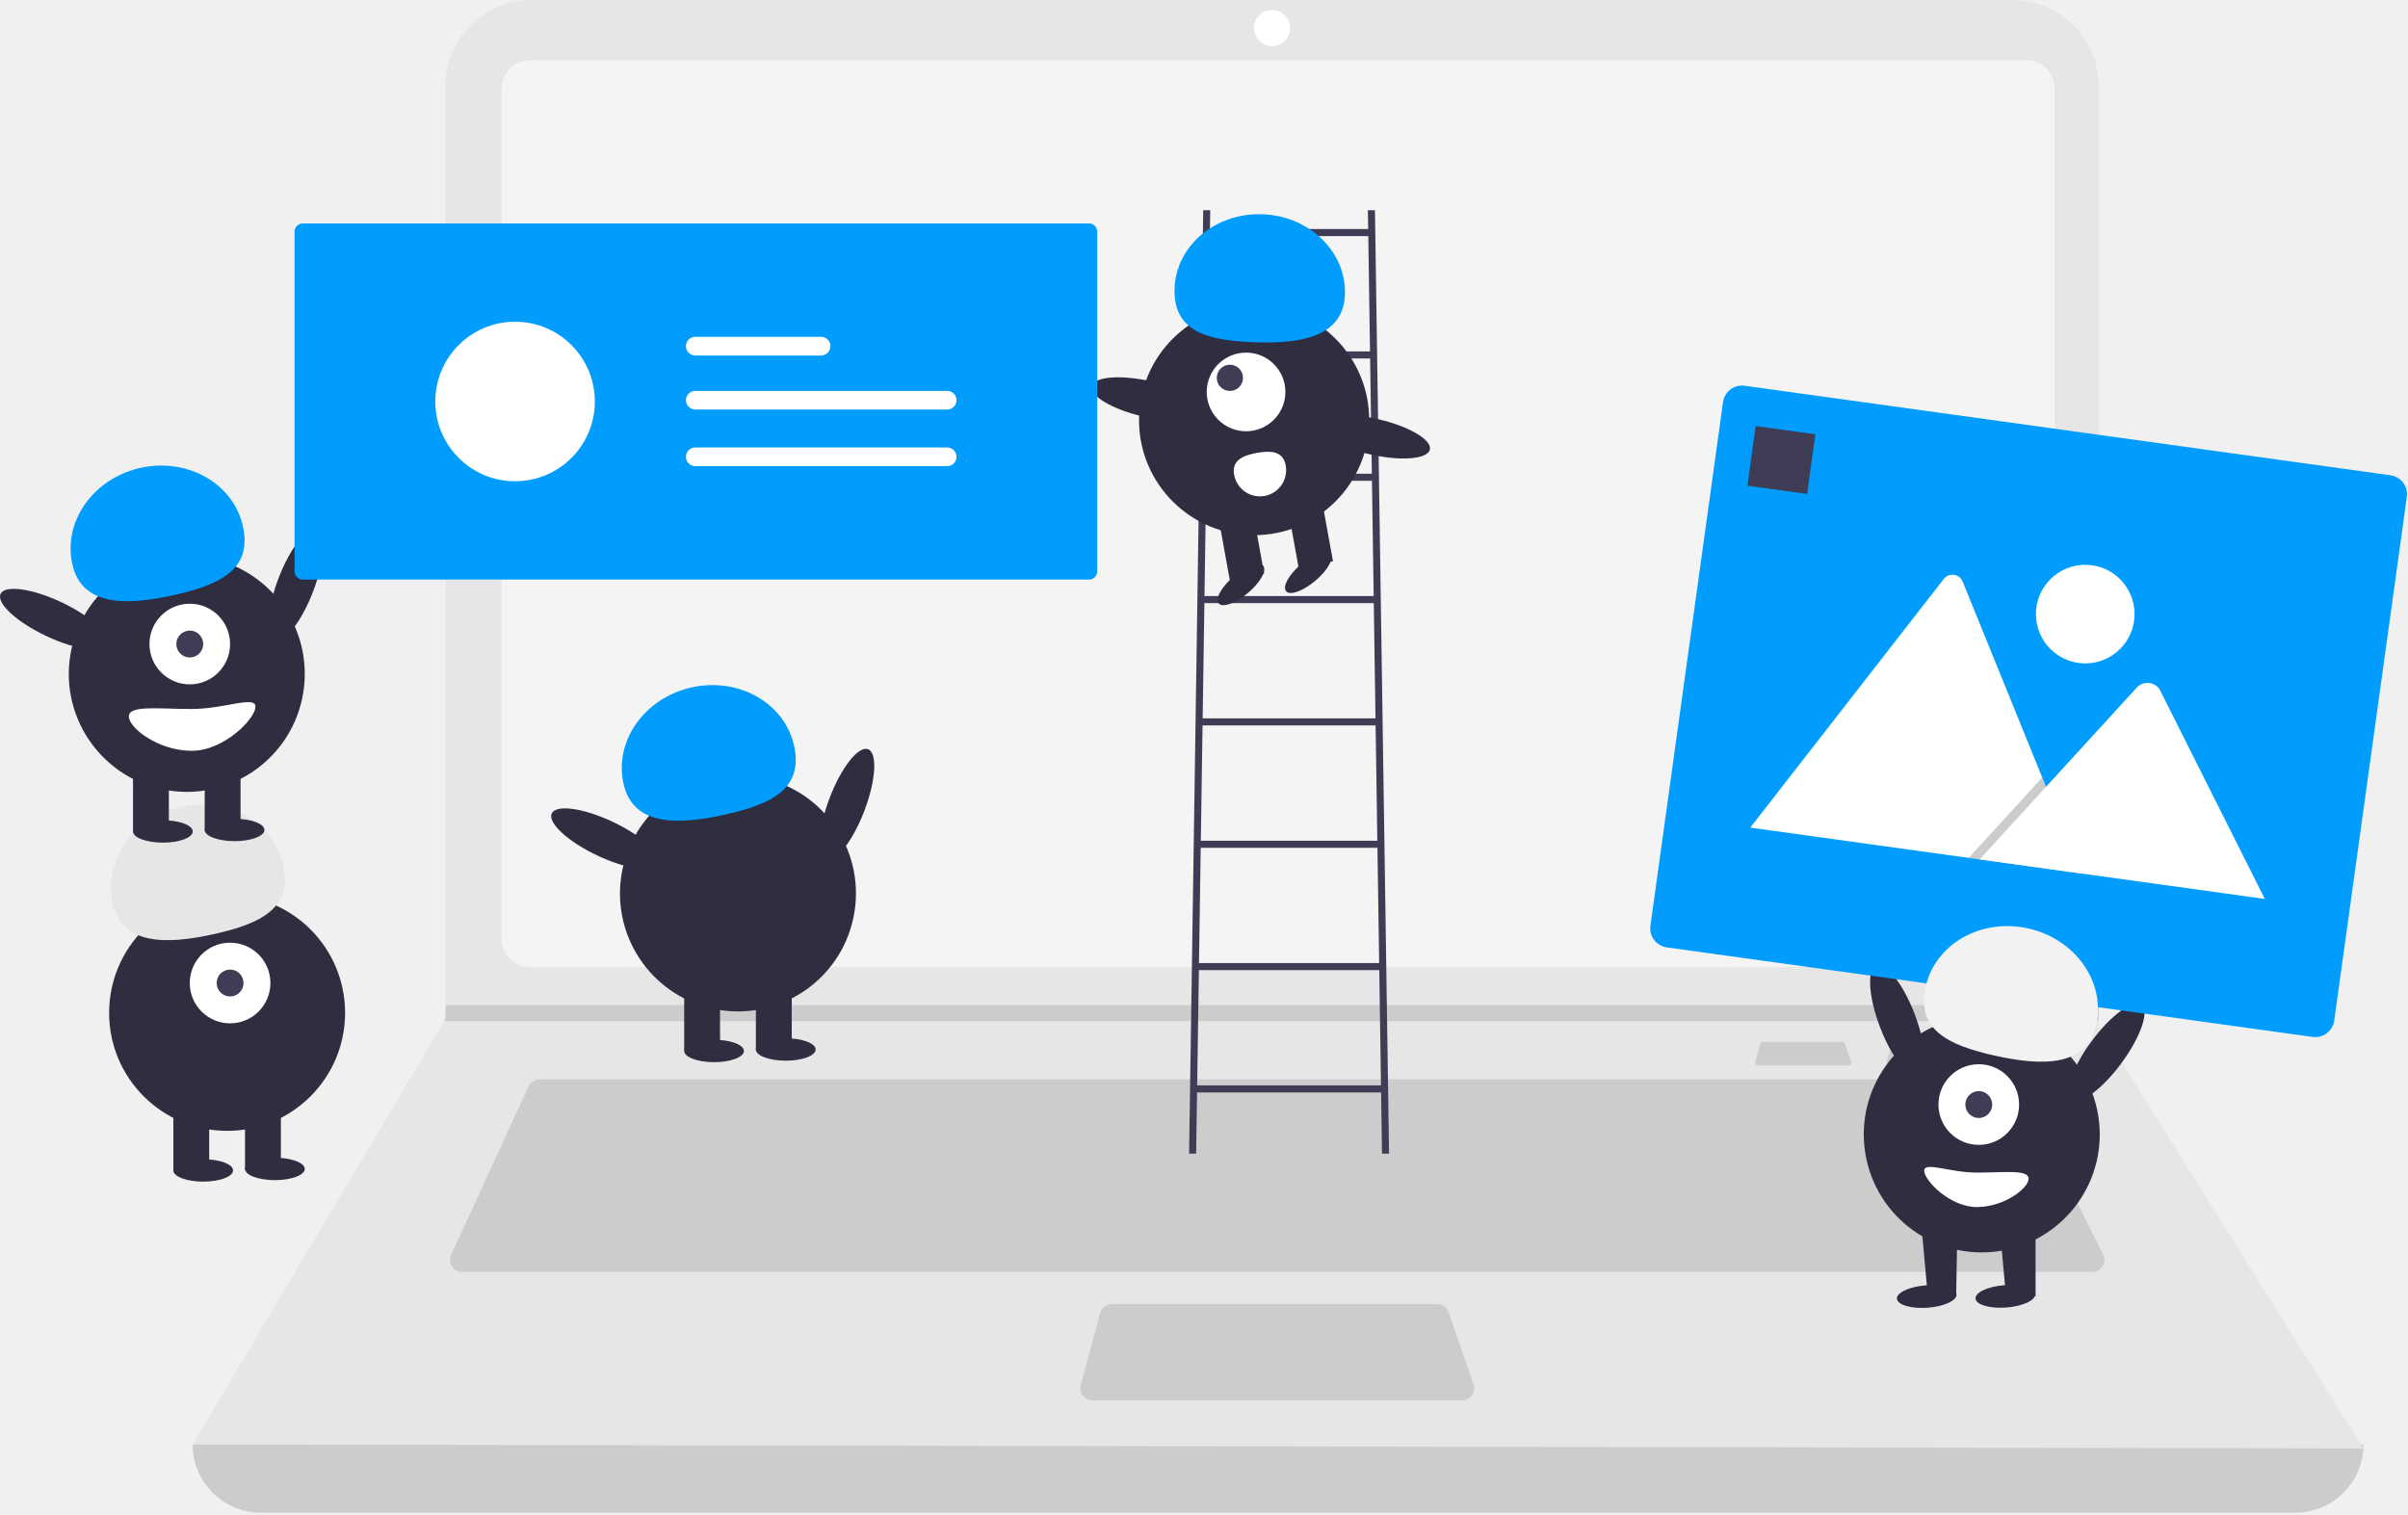
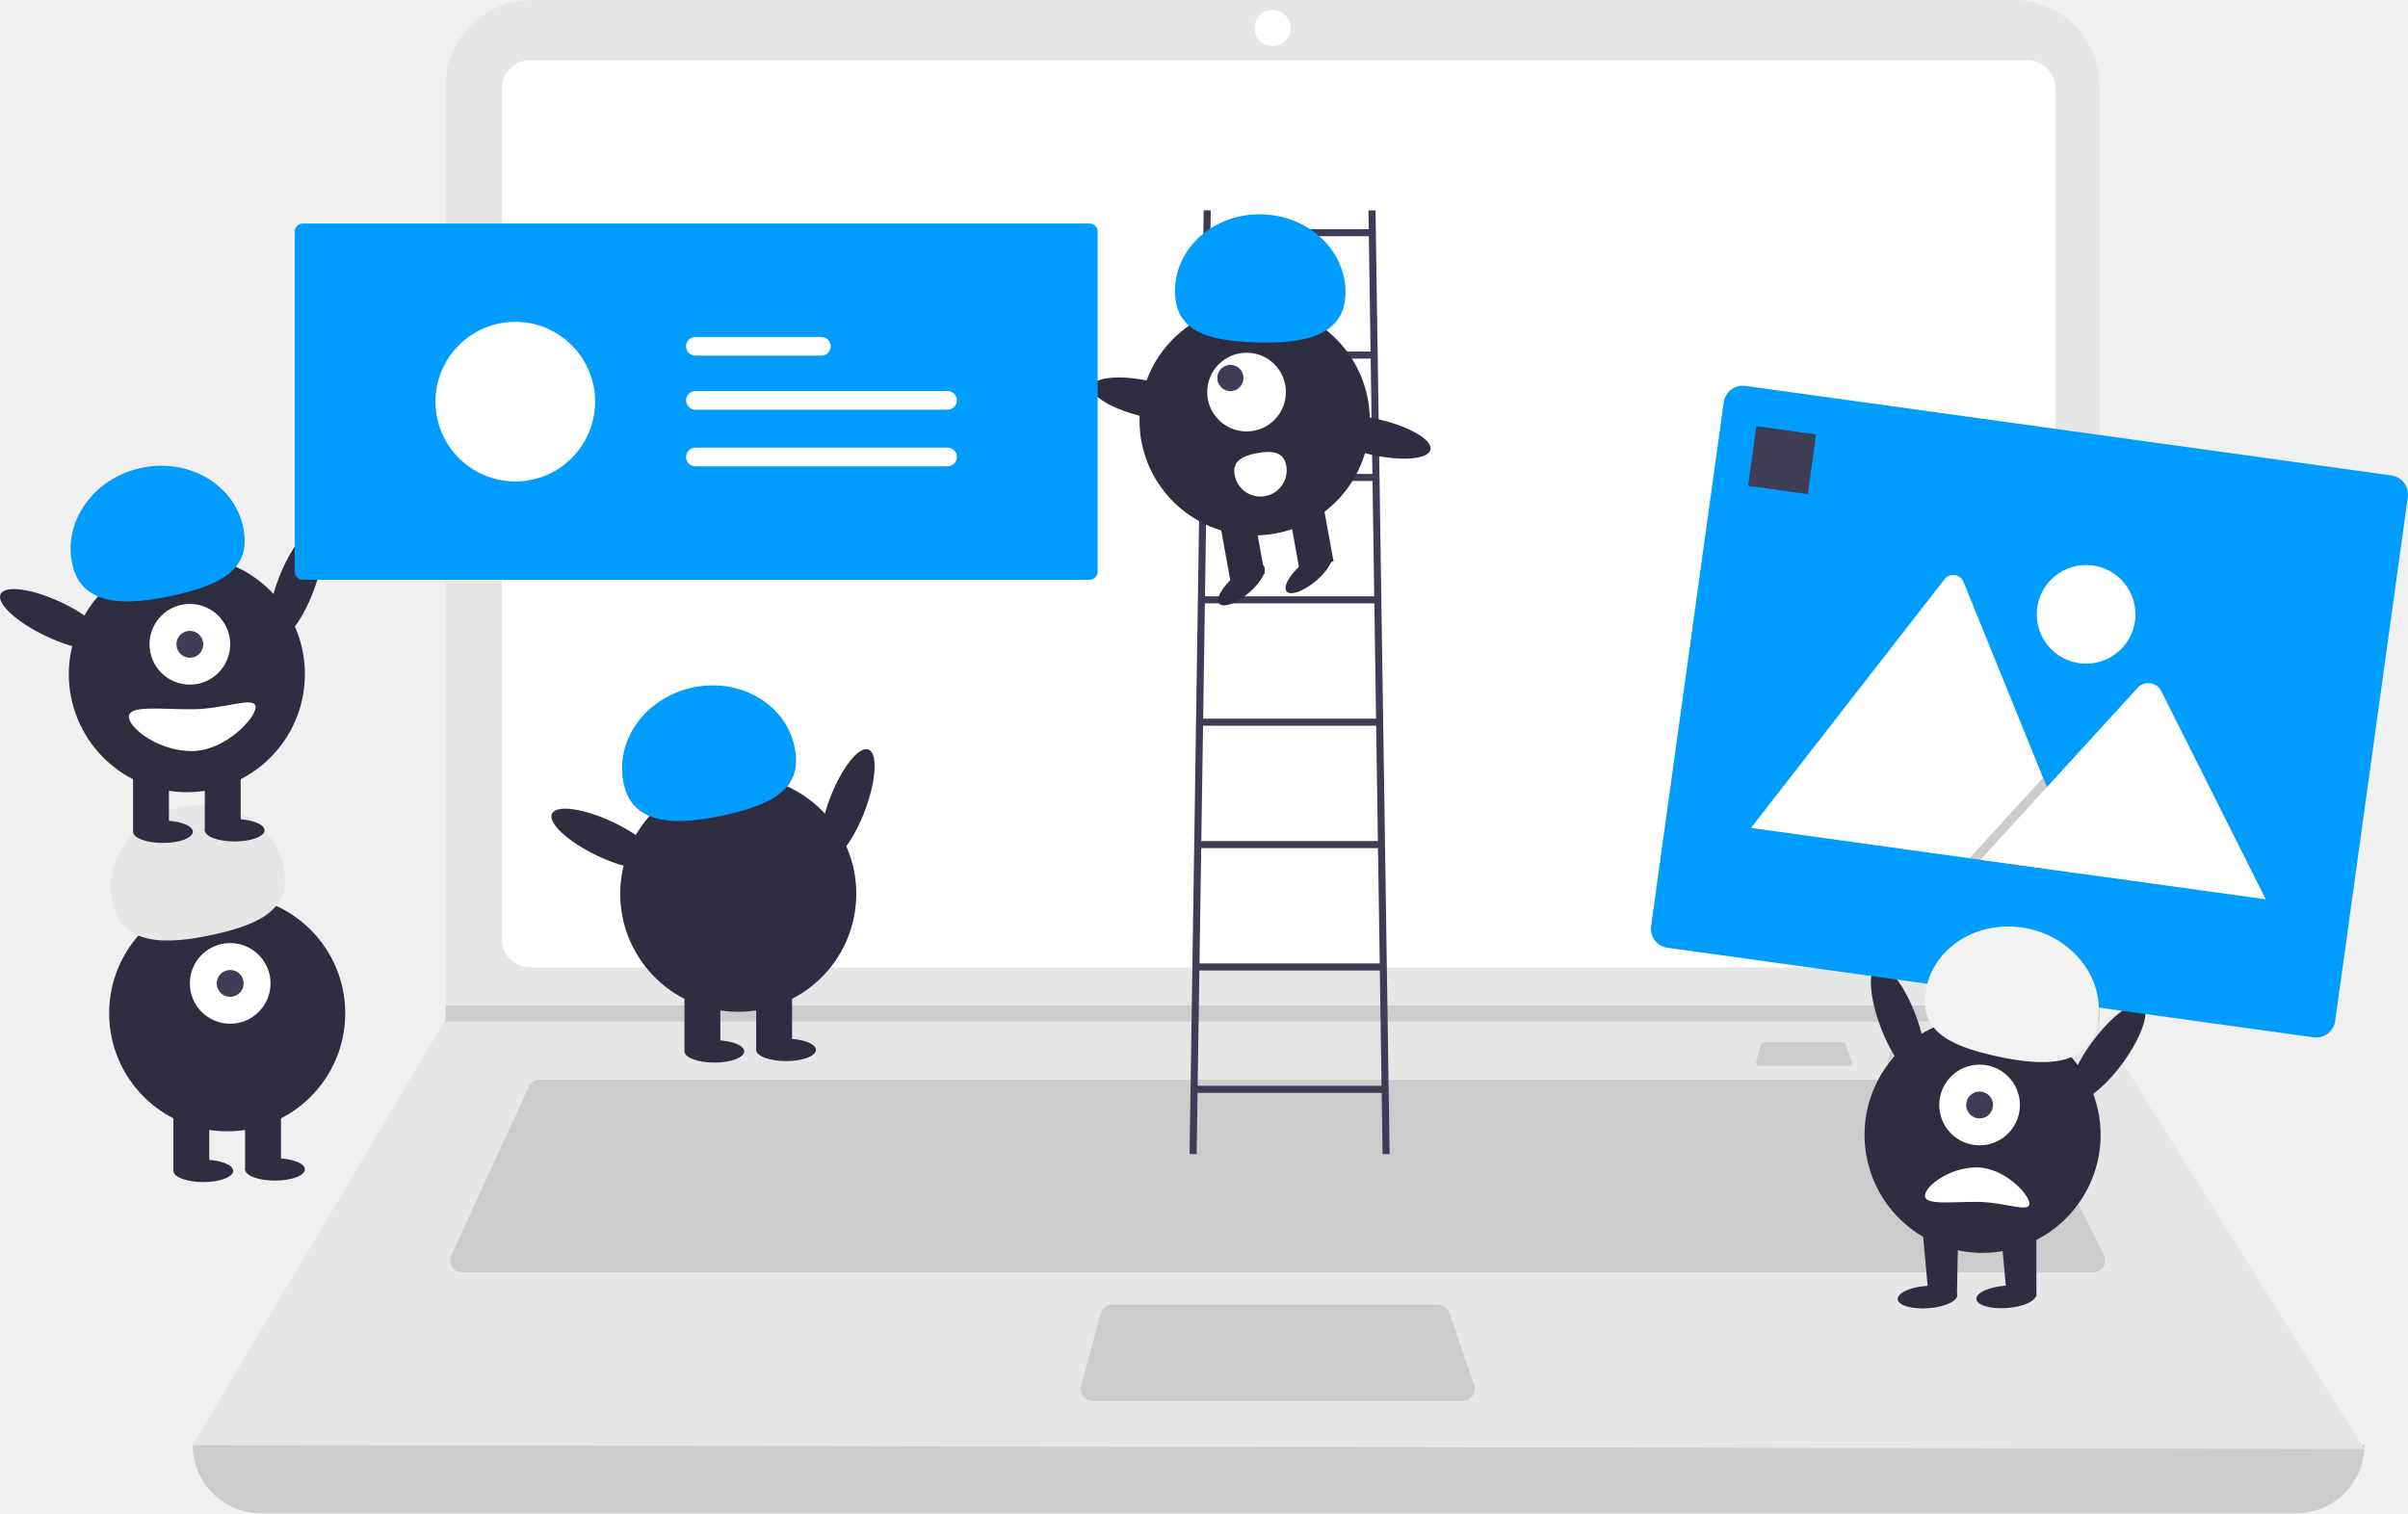
- <svg xmlns="http://www.w3.org/2000/svg" width="879px" height="553px" viewBox="0 0 879 553" version="1.1">
-   <g id="Page-1" stroke="none" stroke-width="1" fill="none" fill-rule="evenodd">
-     <g id="undraw-content-team" transform="translate(-3, 0)">
-       <rect id="Rectangle" fill-opacity="0.25" fill="#FFFFFF" x="180" y="16" width="579" height="343" rx="20" />
-       <path d="M840.863,552.215 L98.229,552.215 C84.477,552.215 73.328,541.066 73.328,527.314 L73.328,527.314 C342.533,496.027 606.678,496.027 865.764,527.314 L865.764,527.314 C865.764,541.066 854.615,552.215 840.863,552.215 Z" id="Path" fill="#CCCCCC" fill-rule="nonzero" />
-       <path d="M865.764,528.779 L73.328,527.314 L165.169,372.782 L165.608,372.049 L165.608,31.478 C165.608,23.129 168.924,15.122 174.827,9.219 C180.731,3.315 188.737,-0.001 197.086,2.84217094e-14 L737.612,2.84217094e-14 C745.961,-0.001 753.967,3.315 759.871,9.219 C765.774,15.122 769.09,23.129 769.09,31.478 L769.09,374.393 L865.764,528.779 Z M196.368,21.971 C190.708,21.978 186.121,26.565 186.115,32.225 L186.115,342.754 C186.122,348.414 190.708,353.001 196.368,353.007 L742.724,353.007 C748.384,353 752.97,348.414 752.977,342.754 L752.977,32.225 C752.971,26.565 748.384,21.978 742.724,21.971 L196.368,21.971 Z" id="Combined-Shape" fill="#E6E6E6" fill-rule="nonzero" />
-       <path d="M199.959,394.021 C198.244,394.023 196.686,395.021 195.967,396.578 L167.668,458.098 C167.042,459.459 167.152,461.044 167.959,462.305 C168.767,463.566 170.162,464.329 171.659,464.329 L766.771,464.329 C768.294,464.329 769.708,463.54 770.508,462.245 C771.309,460.949 771.381,459.331 770.7,457.969 L739.94,396.449 C739.2,394.957 737.676,394.016 736.011,394.021 L199.959,394.021 Z" id="Path" fill="#CCCCCC" fill-rule="nonzero" />
-       <circle id="Oval" fill="#FFFFFF" fill-rule="nonzero" cx="467.349" cy="10.253" r="6.591" />
-       <path d="M408.854,476.047 C406.869,476.05 405.131,477.382 404.612,479.299 L397.513,505.664 C397.158,506.984 397.437,508.395 398.268,509.48 C399.1,510.565 400.389,511.201 401.756,511.201 L536.753,511.201 C538.175,511.201 539.508,510.514 540.333,509.356 C541.157,508.198 541.37,506.713 540.905,505.37 L531.778,479.004 C531.165,477.235 529.499,476.048 527.626,476.047 L408.854,476.047 Z" id="Path" fill="#CCCCCC" fill-rule="nonzero" />
-       <polygon id="Path" fill="#CCCCCC" fill-rule="nonzero" points="769.09 366.922 769.09 372.782 165.169 372.782 165.623 372.049 165.623 366.922" />
-       <path d="M694.547,380.344 C694.064,380.345 693.64,380.669 693.514,381.136 L691.786,387.556 C691.699,387.878 691.767,388.221 691.969,388.485 C692.172,388.75 692.486,388.905 692.819,388.905 L725.693,388.905 C726.039,388.905 726.364,388.737 726.564,388.455 C726.765,388.173 726.817,387.811 726.704,387.484 L724.481,381.064 C724.332,380.633 723.926,380.344 723.47,380.344 L694.547,380.344 Z" id="Path" fill="#CCCCCC" fill-rule="nonzero" />
-       <path d="M646.547,380.344 C646.064,380.345 645.64,380.669 645.514,381.136 L643.786,387.556 C643.699,387.878 643.767,388.221 643.969,388.485 C644.172,388.75 644.486,388.905 644.819,388.905 L677.693,388.905 C678.039,388.905 678.364,388.737 678.564,388.455 C678.765,388.173 678.817,387.811 678.704,387.484 L676.481,381.064 C676.332,380.633 675.926,380.344 675.47,380.344 L646.547,380.344 Z" id="Path" fill="#CCCCCC" fill-rule="nonzero" />
-       <path d="M507.481,421.14 L510.058,421.14 L504.905,76.751 L502.328,76.751 L502.431,83.622 L444.684,83.622 L444.787,76.751 L442.211,76.751 L437.058,421.14 L439.634,421.14 L439.968,398.81 L507.147,398.81 L507.481,421.14 Z M503.768,172.94 L443.348,172.94 L443.978,130.857 L503.138,130.857 L503.768,172.94 Z M503.806,175.516 L504.436,217.598 L442.68,217.598 L443.309,175.516 L503.806,175.516 Z M504.474,220.175 L505.104,262.257 L442.012,262.257 L442.641,220.175 L504.474,220.175 Z M505.143,264.834 L505.772,306.916 L441.343,306.916 L441.973,264.834 L505.143,264.834 Z M505.811,309.493 L506.44,351.575 L440.675,351.575 L441.305,309.493 L505.811,309.493 Z M502.47,86.198 L503.099,128.281 L444.016,128.281 L444.646,86.198 L502.47,86.198 Z M440.007,396.234 L440.637,354.151 L506.479,354.151 L507.109,396.234 L440.007,396.234 Z" id="Shape" fill="#3F3D56" fill-rule="nonzero" />
-       <circle id="Oval" fill="#2F2E41" fill-rule="nonzero" cx="460.794" cy="153.358" r="42.012" />
-       <rect id="Rectangle" fill="#2F2E41" fill-rule="nonzero" transform="translate(481.2635, 194.7793) rotate(-10.26106) translate(-481.2635, -194.7793) " x="474.882" y="183.346" width="12.763" height="22.867" />
-       <rect id="Rectangle" fill="#2F2E41" fill-rule="nonzero" transform="translate(456.1454, 199.3264) rotate(-10.26106) translate(-456.1454, -199.3264) " x="449.764" y="187.893" width="12.763" height="22.867" />
-       <ellipse id="Oval" fill="#2F2E41" fill-rule="nonzero" transform="translate(455.9919, 213.4058) rotate(-40.26106) translate(-455.9919, -213.4058) " cx="455.992" cy="213.406" rx="10.636" ry="3.989" />
-       <ellipse id="Oval" fill="#2F2E41" fill-rule="nonzero" transform="translate(480.5869, 208.9534) rotate(-40.26106) translate(-480.5869, -208.9534) " cx="480.587" cy="208.953" rx="10.636" ry="3.989" />
-       <circle id="Oval" fill="#FFFFFF" fill-rule="nonzero" cx="457.853" cy="143.081" r="14.359" />
-       <circle id="Oval" fill="#3F3D56" fill-rule="nonzero" cx="451.952" cy="137.934" r="4.786" />
-       <path d="M493.936,107.653 C494.568,92.099 481.163,78.925 463.995,78.228 C446.828,77.53 432.399,89.574 431.767,105.127 C431.135,120.681 443.069,124.215 460.236,124.912 C477.404,125.61 493.304,123.206 493.936,107.653 Z" id="Path" fill="#009DFF" fill-rule="nonzero" />
-       <ellipse id="Oval" fill="#2F2E41" fill-rule="nonzero" transform="translate(422.0018, 145.7037) rotate(-77.0899) translate(-422.0018, -145.7037) " cx="422.002" cy="145.704" rx="6.594" ry="21.006" />
-       <ellipse id="Oval" fill="#2F2E41" fill-rule="nonzero" transform="translate(504.4704, 159.4181) rotate(-77.0899) translate(-504.4704, -159.4181) " cx="504.47" cy="159.418" rx="6.594" ry="21.006" />
-       <path d="M472.333,169.914 C472.949,173.28 471.721,176.719 469.113,178.934 C466.504,181.148 462.912,181.802 459.69,180.649 C456.469,179.495 454.108,176.71 453.498,173.343 L453.494,173.325 C452.553,168.122 456.575,166.281 461.777,165.34 C466.979,164.398 471.391,164.712 472.333,169.914 Z" id="Path" fill="#FFFFFF" fill-rule="nonzero" />
-       <ellipse id="Oval" fill="#2F2E41" fill-rule="nonzero" transform="translate(312.1859, 293.6337) rotate(-69.08217) translate(-312.1859, -293.6337) " cx="312.186" cy="293.634" rx="21.534" ry="6.76" />
-       <circle id="Oval" fill="#2F2E41" fill-rule="nonzero" transform="translate(272.3788, 326.1557) rotate(-80.78252) translate(-272.3788, -326.1557) " cx="272.379" cy="326.156" r="43.067" />
-       <rect id="Rectangle" fill="#2F2E41" fill-rule="nonzero" x="252.753" y="359.955" width="13.084" height="23.442" />
-       <rect id="Rectangle" fill="#2F2E41" fill-rule="nonzero" x="278.921" y="359.955" width="13.084" height="23.442" />
-       <ellipse id="Oval" fill="#2F2E41" fill-rule="nonzero" cx="263.656" cy="383.67" rx="10.903" ry="4.089" />
-       <ellipse id="Oval" fill="#2F2E41" fill-rule="nonzero" cx="289.824" cy="383.125" rx="10.903" ry="4.089" />
-       <path d="M230.602,286.104 C227.125,270.531 238.241,254.794 255.431,250.956 C272.621,247.117 289.375,256.631 292.852,272.204 C296.33,287.778 284.937,293.522 267.747,297.36 C250.558,301.199 234.08,301.678 230.602,286.104 Z" id="Path" fill="#009DFF" fill-rule="nonzero" />
-       <ellipse id="Oval" fill="#2F2E41" fill-rule="nonzero" transform="translate(223.8706, 306.1723) rotate(-64.62574) translate(-223.8706, -306.1723) " cx="223.871" cy="306.172" rx="6.76" ry="21.534" />
-       <circle id="Oval" fill="#2F2E41" fill-rule="nonzero" cx="85.901" cy="369.763" r="43.067" />
-       <rect id="Rectangle" fill="#2F2E41" fill-rule="nonzero" x="66.275" y="403.563" width="13.084" height="23.442" />
-       <rect id="Rectangle" fill="#2F2E41" fill-rule="nonzero" x="92.443" y="403.563" width="13.084" height="23.442" />
-       <ellipse id="Oval" fill="#2F2E41" fill-rule="nonzero" cx="77.178" cy="427.277" rx="10.903" ry="4.089" />
-       <ellipse id="Oval" fill="#2F2E41" fill-rule="nonzero" cx="103.346" cy="426.732" rx="10.903" ry="4.089" />
-       <circle id="Oval" fill="#FFFFFF" fill-rule="nonzero" cx="86.991" cy="358.86" r="14.719" />
-       <circle id="Oval" fill="#3F3D56" fill-rule="nonzero" cx="86.991" cy="358.86" r="4.906" />
-       <path d="M44.124,329.712 C40.647,314.138 51.763,298.401 68.953,294.563 C86.143,290.725 102.897,300.238 106.374,315.812 C109.852,331.386 98.459,337.13 81.269,340.968 C64.08,344.806 47.602,345.286 44.124,329.712 Z" id="Path" fill="#E6E6E6" fill-rule="nonzero" />
-       <ellipse id="Oval" fill="#2F2E41" fill-rule="nonzero" transform="translate(110.9887, 213.4908) rotate(-69.08217) translate(-110.9887, -213.4908) " cx="110.989" cy="213.491" rx="21.534" ry="6.76" />
-       <circle id="Oval" fill="#2F2E41" fill-rule="nonzero" transform="translate(71.18157, 246.0128) rotate(-80.78252) translate(-71.18157, -246.0128) " cx="71.182" cy="246.013" r="43.067" />
-       <rect id="Rectangle" fill="#2F2E41" fill-rule="nonzero" x="51.556" y="279.812" width="13.084" height="23.442" />
-       <rect id="Rectangle" fill="#2F2E41" fill-rule="nonzero" x="77.723" y="279.812" width="13.084" height="23.442" />
-       <ellipse id="Oval" fill="#2F2E41" fill-rule="nonzero" cx="62.459" cy="303.527" rx="10.903" ry="4.089" />
-       <ellipse id="Oval" fill="#2F2E41" fill-rule="nonzero" cx="88.627" cy="302.982" rx="10.903" ry="4.089" />
-       <circle id="Oval" fill="#FFFFFF" fill-rule="nonzero" cx="72.272" cy="235.11" r="14.719" />
-       <circle id="Oval" fill="#3F3D56" fill-rule="nonzero" cx="72.272" cy="235.11" r="4.906" />
-       <path d="M29.405,205.961 C25.927,190.388 37.044,174.651 54.233,170.812 C71.423,166.974 88.178,176.488 91.655,192.061 C95.133,207.635 83.74,213.379 66.55,217.217 C49.36,221.056 32.882,221.535 29.405,205.961 Z" id="Path" fill="#009DFF" fill-rule="nonzero" />
-       <ellipse id="Oval" fill="#2F2E41" fill-rule="nonzero" transform="translate(22.6734, 226.0294) rotate(-64.62574) translate(-22.6734, -226.0294) " cx="22.673" cy="226.029" rx="6.76" ry="21.534" />
-       <path d="M50.027,261.55 C50.027,265.765 60.88,274.088 72.924,274.088 C84.967,274.088 96.259,262.221 96.259,258.006 C96.259,253.791 84.967,258.824 72.924,258.824 C60.88,258.824 50.027,257.335 50.027,261.55 Z" id="Path" fill="#FFFFFF" fill-rule="nonzero" />
-       <path d="M113.524,81.569 C111.868,81.57 110.526,82.913 110.524,84.569 L110.524,208.569 C110.526,210.225 111.868,211.567 113.524,211.569 L400.524,211.569 C402.18,211.567 403.522,210.225 403.524,208.569 L403.524,84.569 C403.522,82.913 402.18,81.57 400.524,81.569 L113.524,81.569 Z" id="Path" fill="#009DFF" fill-rule="nonzero" />
-       <circle id="Oval" fill="#FFFFFF" fill-rule="nonzero" cx="191.018" cy="146.569" r="29.121" />
-       <path d="M256.744,142.694 C254.885,142.725 253.394,144.24 253.394,146.099 C253.394,147.958 254.885,149.473 256.744,149.504 L348.689,149.504 C349.906,149.525 351.042,148.895 351.668,147.851 C352.294,146.807 352.316,145.508 351.724,144.444 C351.133,143.38 350.018,142.713 348.801,142.694 C348.764,142.694 348.727,142.694 348.689,142.694 L256.744,142.694 Z" id="b71acdfd-6a55-428e-917a-53f192cb0203" fill="#FFFFFF" fill-rule="nonzero" />
-       <path d="M256.744,122.967 C254.885,122.998 253.394,124.513 253.394,126.372 C253.394,128.231 254.885,129.746 256.744,129.777 L302.659,129.777 C303.876,129.798 305.012,129.167 305.638,128.123 C306.264,127.08 306.286,125.781 305.694,124.717 C305.103,123.653 303.988,122.986 302.771,122.967 C302.734,122.966 302.696,122.966 302.659,122.967 L256.744,122.967 Z" id="ad4fbcfa-41b0-45f9-a593-23b6dc3fe165" fill="#FFFFFF" fill-rule="nonzero" />
-       <path d="M256.744,163.361 C254.885,163.391 253.394,164.907 253.394,166.766 C253.394,168.624 254.885,170.14 256.744,170.17 L348.689,170.17 C349.906,170.191 351.042,169.561 351.668,168.517 C352.294,167.473 352.316,166.175 351.724,165.111 C351.133,164.047 350.018,163.38 348.801,163.361 C348.764,163.36 348.727,163.36 348.689,163.361 L256.744,163.361 Z" id="bce2a7cd-a325-424d-9b3a-f63d1dad5aba" fill="#FFFFFF" fill-rule="nonzero" />
-       <ellipse id="Oval" fill="#2F2E41" fill-rule="nonzero" transform="translate(695.6027, 372.6101) rotate(-20.91783) translate(-695.6027, -372.6101) " cx="695.603" cy="372.61" rx="6.76" ry="21.534" />
-       <circle id="Oval" fill="#2F2E41" fill-rule="nonzero" transform="translate(726.4098, 414.1321) rotate(-9.21747) translate(-726.4098, -414.1321) " cx="726.41" cy="414.132" r="43.067" />
-       <polygon id="Path" fill="#2F2E41" fill-rule="nonzero" points="746.035 447.932 732.952 447.932 735.512 476.005 746.058 473.14" />
-       <polygon id="Path" fill="#2F2E41" fill-rule="nonzero" points="717.512 448.005 704.428 448.005 706.988 476.078 717.058 473.14" />
-       <ellipse id="Oval" fill="#2F2E41" fill-rule="nonzero" transform="translate(706.3181, 473.3191) rotate(-4.18164) translate(-706.3181, -473.3191) " cx="706.318" cy="473.319" rx="10.903" ry="4.089" />
-       <circle id="Oval" fill="#FFFFFF" fill-rule="nonzero" cx="725.319" cy="403.229" r="14.719" />
-       <circle id="Oval" fill="#3F3D56" fill-rule="nonzero" cx="725.319" cy="403.229" r="4.906" />
-       <ellipse id="Oval" fill="#2F2E41" fill-rule="nonzero" transform="translate(771.918, 384.1487) rotate(-53.5499) translate(-771.918, -384.1487) " cx="771.918" cy="384.149" rx="21.534" ry="6.76" />
-       <path d="M705.397,436.339 C705.397,432.865 714.342,426.005 724.268,426.005 C734.194,426.005 743.5,435.785 743.5,439.259 C743.5,442.733 734.194,438.585 724.268,438.585 C714.342,438.585 705.397,439.813 705.397,436.339 Z" id="Path" fill="#FFFFFF" fill-rule="nonzero" transform="translate(724.4485, 433.3253) rotate(-180) translate(-724.4485, -433.3253) " />
-       <path d="M847.177,378.542 L611.431,345.861 C607.604,345.325 604.933,341.794 605.459,337.966 L631.961,146.794 C632.496,142.967 636.027,140.295 639.855,140.821 L875.601,173.503 C879.428,174.038 882.1,177.569 881.573,181.397 L855.072,372.569 C854.536,376.396 851.005,379.068 847.177,378.542 L847.177,378.542 Z" id="Path" fill="#009DFF" fill-rule="nonzero" />
-       <path d="M762.722,318.88 L642.368,302.195 C642.217,302.176 642.068,302.143 641.923,302.097 L712.514,211.391 C713.394,210.239 714.827,209.649 716.263,209.849 C717.699,210.048 718.917,211.004 719.451,212.352 L748.481,283.815 L749.872,287.235 L762.722,318.88 Z" id="Path" fill="#FFFFFF" fill-rule="nonzero" />
-       <polygon id="Path" fill="#000000" fill-rule="nonzero" opacity="0.2" points="762.722 318.879 721.63 313.183 745.864 286.679 747.609 284.77 748.481 283.815 749.872 287.235" />
-       <path d="M829.735,328.169 L725.638,313.739 L749.872,287.235 L751.616,285.325 L783.195,250.785 C784.299,249.736 785.796,249.204 787.314,249.323 C788.832,249.442 790.229,250.199 791.156,251.408 C791.271,251.576 791.376,251.751 791.469,251.932 L829.735,328.169 Z" id="Path" fill="#FFFFFF" fill-rule="nonzero" />
-       <circle id="Oval" fill="#FFFFFF" fill-rule="nonzero" cx="764.186" cy="224.184" r="18" />
-       <rect id="Rectangle" fill="#3F3D56" fill-rule="nonzero" transform="translate(653.2622, 167.9236) rotate(7.89277) translate(-653.2622, -167.9236) " x="642.262" y="156.924" width="22" height="22" />
-       <path d="M768.187,374.081 C771.664,358.507 760.548,342.77 743.358,338.932 C726.168,335.093 709.414,344.607 705.936,360.181 C702.459,375.755 713.851,381.498 731.041,385.337 C748.231,389.175 764.709,389.654 768.187,374.081 Z" id="Path" fill="#F2F2F2" fill-rule="nonzero" />
-       <ellipse id="Oval" fill="#2F2E41" fill-rule="nonzero" transform="translate(735.0106, 473.2499) rotate(-4.18164) translate(-735.0106, -473.2499) " cx="735.011" cy="473.25" rx="10.903" ry="4.089" />
-     </g>
-   </g>
+ <svg xmlns="http://www.w3.org/2000/svg" id="f241e7b9-92bc-4a39-8e1f-dd6f59c49ece" data-name="Layer 1" width="878.64" height="552.215" viewBox="0 0 878.64 552.215">
+   <path d="M998.543,726.107H255.909a24.901,24.901,0,0,1-24.901-24.901v0q403.807-46.93,792.435,0v0A24.901,24.901,0,0,1,998.543,726.107Z" transform="translate(-160.6798 -173.8927)" fill="#ccc" />
+   <path d="M1023.444,702.671,231.008,701.206l91.84-154.532.439-.732V205.37a31.475,31.475,0,0,1,31.478-31.478H895.292a31.475,31.475,0,0,1,31.478,31.478v342.915Z" transform="translate(-160.6798 -173.8927)" fill="#e6e6e6" />
+   <path d="M354.048,195.864a10.265,10.265,0,0,0-10.253,10.253V516.647a10.265,10.265,0,0,0,10.253,10.253H900.404a10.266,10.266,0,0,0,10.253-10.253V206.117a10.265,10.265,0,0,0-10.253-10.253Z" transform="translate(-160.6798 -173.8927)" fill="#fff" />
+   <path d="M357.639,567.913a4.406,4.406,0,0,0-3.992,2.558l-28.299,61.52a4.394,4.394,0,0,0,3.992,6.231H924.45a4.394,4.394,0,0,0,3.929-6.36l-30.76-61.52a4.372,4.372,0,0,0-3.929-2.429Z" transform="translate(-160.6798 -173.8927)" fill="#ccc" />
+   <circle cx="464.349" cy="10.253" r="6.591" fill="#fff" />
+   <path d="M566.534,649.94a4.401,4.401,0,0,0-4.243,3.251l-7.099,26.366a4.394,4.394,0,0,0,4.243,5.537H694.433a4.393,4.393,0,0,0,4.151-5.832l-9.126-26.366a4.397,4.397,0,0,0-4.153-2.957Z" transform="translate(-160.6798 -173.8927)" fill="#ccc" />
+   <polygon points="766.09 366.922 766.09 372.782 162.169 372.782 162.623 372.049 162.623 366.922 766.09 366.922" fill="#ccc" />
+   <path d="M852.227,554.237a1.072,1.072,0,0,0-1.033.792l-1.729,6.42a1.07,1.07,0,0,0,1.033,1.348H883.372a1.07,1.07,0,0,0,1.011-1.42l-2.222-6.42a1.071,1.071,0,0,0-1.011-.72Z" transform="translate(-160.6798 -173.8927)" fill="#ccc" />
+   <path d="M804.227,554.237a1.072,1.072,0,0,0-1.033.792l-1.729,6.42a1.07,1.07,0,0,0,1.033,1.348H835.372a1.07,1.07,0,0,0,1.011-1.42l-2.222-6.42a1.071,1.071,0,0,0-1.011-.72Z" transform="translate(-160.6798 -173.8927)" fill="#ccc" />
+   <path d="M665.161,595.032h2.576l-5.153-344.388h-2.576l.103,6.871H602.364l.103-6.871h-2.576l-5.153,344.388h2.576l.334-22.329h67.179Zm-3.714-248.2H601.028l.63-42.082h59.16Zm.039,2.576.63,42.082h-61.756l.63-42.082Zm.668,44.659.63,42.082H599.691l.63-42.082Zm.668,44.659.63,42.082H599.023l.63-42.082Zm.668,44.659.63,42.082H598.355l.63-42.082ZM660.15,260.091l.63,42.082H601.696l.63-42.082ZM597.687,570.126l.63-42.082h65.842l.63,42.082Z" transform="translate(-160.6798 -173.8927)" fill="#3f3d56" />
+   <circle cx="457.794" cy="153.358" r="42.012" fill="#2f2e41" />
+   <rect x="632.562" y="357.238" width="12.763" height="22.867" transform="translate(-216.1336 -54.17899) rotate(-10.26106)" fill="#2f2e41" />
+   <rect x="607.444" y="361.785" width="12.763" height="22.867" transform="translate(-217.3453 -58.58065) rotate(-10.26106)" fill="#2f2e41" />
+   <ellipse cx="613.672" cy="387.298" rx="10.636" ry="3.989" transform="translate(-265.6056 314.4538) rotate(-40.26106)" fill="#2f2e41" />
+   <ellipse cx="638.267" cy="382.846" rx="10.636" ry="3.989" transform="translate(-256.9018 329.2941) rotate(-40.26106)" fill="#2f2e41" />
+   <circle cx="454.853" cy="143.081" r="14.359" fill="#fff" />
+   <circle cx="448.952" cy="137.934" r="4.786" fill="#3f3d56" />
+   <path d="M651.616,281.545c.632-15.554-12.773-28.728-29.941-29.425s-31.597,11.346-32.229,26.9,11.302,19.087,28.47,19.785S650.984,297.099,651.616,281.545Z" transform="translate(-160.6798 -173.8927)" fill="#009dff" />
+   <ellipse cx="579.682" cy="319.596" rx="6.594" ry="21.006" transform="translate(-22.02934 639.3272) rotate(-77.0899)" fill="#2f2e41" />
+   <ellipse cx="662.15" cy="333.311" rx="6.594" ry="21.006" transform="translate(28.6462 730.3615) rotate(-77.0899)" fill="#2f2e41" />
+   <path d="M630.013,343.807a9.572,9.572,0,1,1-18.835,3.429l-.003-.018c-.942-5.202,3.08-7.043,8.283-7.985S629.071,338.605,630.013,343.807Z" transform="translate(-160.6798 -173.8927)" fill="#fff" />
+   <ellipse cx="469.866" cy="467.526" rx="21.534" ry="6.76" transform="translate(-295.2829 565.6119) rotate(-69.08217)" fill="#2f2e41" />
+   <circle cx="430.059" cy="500.048" r="43.067" transform="translate(-293.1005 670.5622) rotate(-80.78252)" fill="#2f2e41" />
+   <rect x="249.753" y="359.955" width="13.084" height="23.442" fill="#2f2e41" />
+   <rect x="275.921" y="359.955" width="13.084" height="23.442" fill="#2f2e41" />
+   <ellipse cx="260.656" cy="383.67" rx="10.903" ry="4.089" fill="#2f2e41" />
+   <ellipse cx="286.824" cy="383.125" rx="10.903" ry="4.089" fill="#2f2e41" />
+   <path d="M388.282,459.997c-3.477-15.574,7.639-31.31,24.829-35.149s33.944,5.675,37.422,21.249-7.915,21.318-25.105,25.156S391.759,475.571,388.282,459.997Z" transform="translate(-160.6798 -173.8927)" fill="#009dff" />
+   <ellipse cx="381.55" cy="480.065" rx="6.76" ry="21.534" transform="translate(-376.387 445.1919) rotate(-64.62574)" fill="#2f2e41" />
+   <circle cx="82.901" cy="369.763" r="43.067" fill="#2f2e41" />
+   <rect x="63.275" y="403.563" width="13.084" height="23.442" fill="#2f2e41" />
+   <rect x="89.443" y="403.563" width="13.084" height="23.442" fill="#2f2e41" />
+   <ellipse cx="74.178" cy="427.277" rx="10.903" ry="4.089" fill="#2f2e41" />
+   <ellipse cx="100.346" cy="426.732" rx="10.903" ry="4.089" fill="#2f2e41" />
+   <circle cx="83.991" cy="358.86" r="14.719" fill="#fff" />
+   <circle cx="83.991" cy="358.86" r="4.906" fill="#3f3d56" />
+   <path d="M201.804,503.604c-3.477-15.574,7.639-31.31,24.829-35.149s33.944,5.675,37.422,21.249-7.915,21.318-25.105,25.156S205.281,519.178,201.804,503.604Z" transform="translate(-160.6798 -173.8927)" fill="#e6e6e6" />
+   <ellipse cx="268.669" cy="387.383" rx="21.534" ry="6.76" transform="translate(-349.786 326.1453) rotate(-69.08217)" fill="#2f2e41" />
+   <circle cx="228.861" cy="419.905" r="43.067" transform="translate(-382.9613 404.6576) rotate(-80.78252)" fill="#2f2e41" />
+   <rect x="48.556" y="279.812" width="13.084" height="23.442" fill="#2f2e41" />
+   <rect x="74.723" y="279.812" width="13.084" height="23.442" fill="#2f2e41" />
+   <ellipse cx="59.459" cy="303.527" rx="10.903" ry="4.089" fill="#2f2e41" />
+   <ellipse cx="85.627" cy="302.982" rx="10.903" ry="4.089" fill="#2f2e41" />
+   <circle cx="69.272" cy="235.11" r="14.719" fill="#fff" />
+   <circle cx="69.272" cy="235.11" r="4.906" fill="#3f3d56" />
+   <path d="M187.085,379.854c-3.477-15.574,7.639-31.31,24.829-35.149s33.944,5.675,37.422,21.249-7.915,21.318-25.105,25.156S190.562,395.428,187.085,379.854Z" transform="translate(-160.6798 -173.8927)" fill="#009dff" />
+   <ellipse cx="180.353" cy="399.922" rx="6.76" ry="21.534" transform="translate(-418.9539 217.6053) rotate(-64.62574)" fill="#2f2e41" />
+   <path d="M207.707,435.442c0,4.215,10.853,12.539,22.897,12.539s23.335-11.867,23.335-16.082-11.292.818-23.335.818S207.707,431.227,207.707,435.442Z" transform="translate(-160.6798 -173.8927)" fill="#fff" />
+   <path d="M271.204,255.461a3.003,3.003,0,0,0-3,3v124a3.003,3.003,0,0,0,3,3h287a3.003,3.003,0,0,0,3-3v-124a3.003,3.003,0,0,0-3-3Z" transform="translate(-160.6798 -173.8927)" fill="#009dff" />
+   <circle cx="188.018" cy="146.569" r="29.121" fill="#fff" />
+   <path id="b71acdfd-6a55-428e-917a-53f192cb0203" data-name="Path 40" d="M414.423,316.587a3.405,3.405,0,0,0,0,6.81h91.946a3.405,3.405,0,1,0,.112-6.81q-.056-.001-.112,0Z" transform="translate(-160.6798 -173.8927)" fill="#fff" />
+   <path id="ad4fbcfa-41b0-45f9-a593-23b6dc3fe165" data-name="Path 40" d="M414.423,296.86a3.405,3.405,0,0,0,0,6.81H460.339a3.405,3.405,0,1,0,.112-6.81q-.056-.001-.112,0Z" transform="translate(-160.6798 -173.8927)" fill="#fff" />
+   <path id="bce2a7cd-a325-424d-9b3a-f63d1dad5aba" data-name="Path 40" d="M414.423,337.253a3.405,3.405,0,0,0,0,6.81h91.946a3.405,3.405,0,1,0,.112-6.81q-.056-.001-.112,0Z" transform="translate(-160.6798 -173.8927)" fill="#fff" />
+   <ellipse cx="853.282" cy="546.503" rx="6.76" ry="21.534" transform="translate(-299.5601 166.7718) rotate(-20.91783)" fill="#2f2e41" />
+   <circle cx="884.09" cy="588.025" r="43.067" transform="translate(-243.4551 -24.68433) rotate(-9.21747)" fill="#2f2e41" />
+   <polygon points="743.035 447.932 729.952 447.932 732.512 476.005 743.058 473.14 743.035 447.932" fill="#2f2e41" />
+   <polygon points="714.512 448.005 701.428 448.005 703.988 476.078 714.058 473.14 714.512 448.005" fill="#2f2e41" />
+   <ellipse cx="863.998" cy="647.212" rx="10.903" ry="4.089" transform="translate(-205.5736 -109.1681) rotate(-4.18164)" fill="#2f2e41" />
+   <circle cx="722.319" cy="403.229" r="14.719" fill="#fff" />
+   <circle cx="722.319" cy="403.229" r="4.906" fill="#3f3d56" />
+   <ellipse cx="929.598" cy="558.041" rx="21.534" ry="6.76" transform="translate(-232.2512 800.3487) rotate(-53.5499)" fill="#2f2e41" />
+   <path d="M863.077,610.231c0-3.474,8.945-10.334,18.871-10.334s19.232,9.78,19.232,13.254-9.307-.674-19.232-.674S863.077,613.705,863.077,610.231Z" transform="translate(-160.6798 -173.8927)" fill="#fff" />
+   <path d="M1004.857,552.434,769.111,519.753a7.008,7.008,0,0,1-5.972-7.895l26.502-191.172a7.008,7.008,0,0,1,7.895-5.972l235.746,32.681a7.008,7.008,0,0,1,5.972,7.895L1012.751,546.462A7.008,7.008,0,0,1,1004.857,552.434Z" transform="translate(-160.6798 -173.8927)" fill="#009dff" />
+   <path d="M920.402,492.772,800.048,476.088a2.477,2.477,0,0,1-.445-.098l70.591-90.706a4.024,4.024,0,0,1,6.938.962l29.029,71.462,1.391,3.42Z" transform="translate(-160.6798 -173.8927)" fill="#fff" />
+   <polygon points="759.722 318.879 718.63 313.183 742.864 286.679 744.609 284.77 745.481 283.815 746.872 287.235 759.722 318.879" opacity="0.2" style="isolation:isolate" />
+   <path d="M987.415,502.062,883.318,487.631l24.234-26.504,1.744-1.909,31.579-34.54a5.37,5.37,0,0,1,7.961.622,4.796,4.796,0,0,1,.313.524Z" transform="translate(-160.6798 -173.8927)" fill="#fff" />
+   <circle cx="761.186" cy="224.184" r="18" fill="#fff" />
+   <rect x="799.941" y="330.812" width="22" height="22" transform="matrix(0.99053, 0.13732, -0.13732, 0.99053, -106.062, -282.0096)" fill="#3f3d56" />
+   <path d="M925.866,547.973c3.477-15.574-7.639-31.31-24.829-35.149s-33.944,5.675-37.422,21.249,7.915,21.318,25.105,25.156S922.389,563.547,925.866,547.973Z" transform="translate(-160.6798 -173.8927)" fill="#f2f2f2" />
+   <ellipse cx="892.69" cy="647.142" rx="10.903" ry="4.089" transform="translate(-205.4922 -107.0761) rotate(-4.18164)" fill="#2f2e41" />
</svg>
